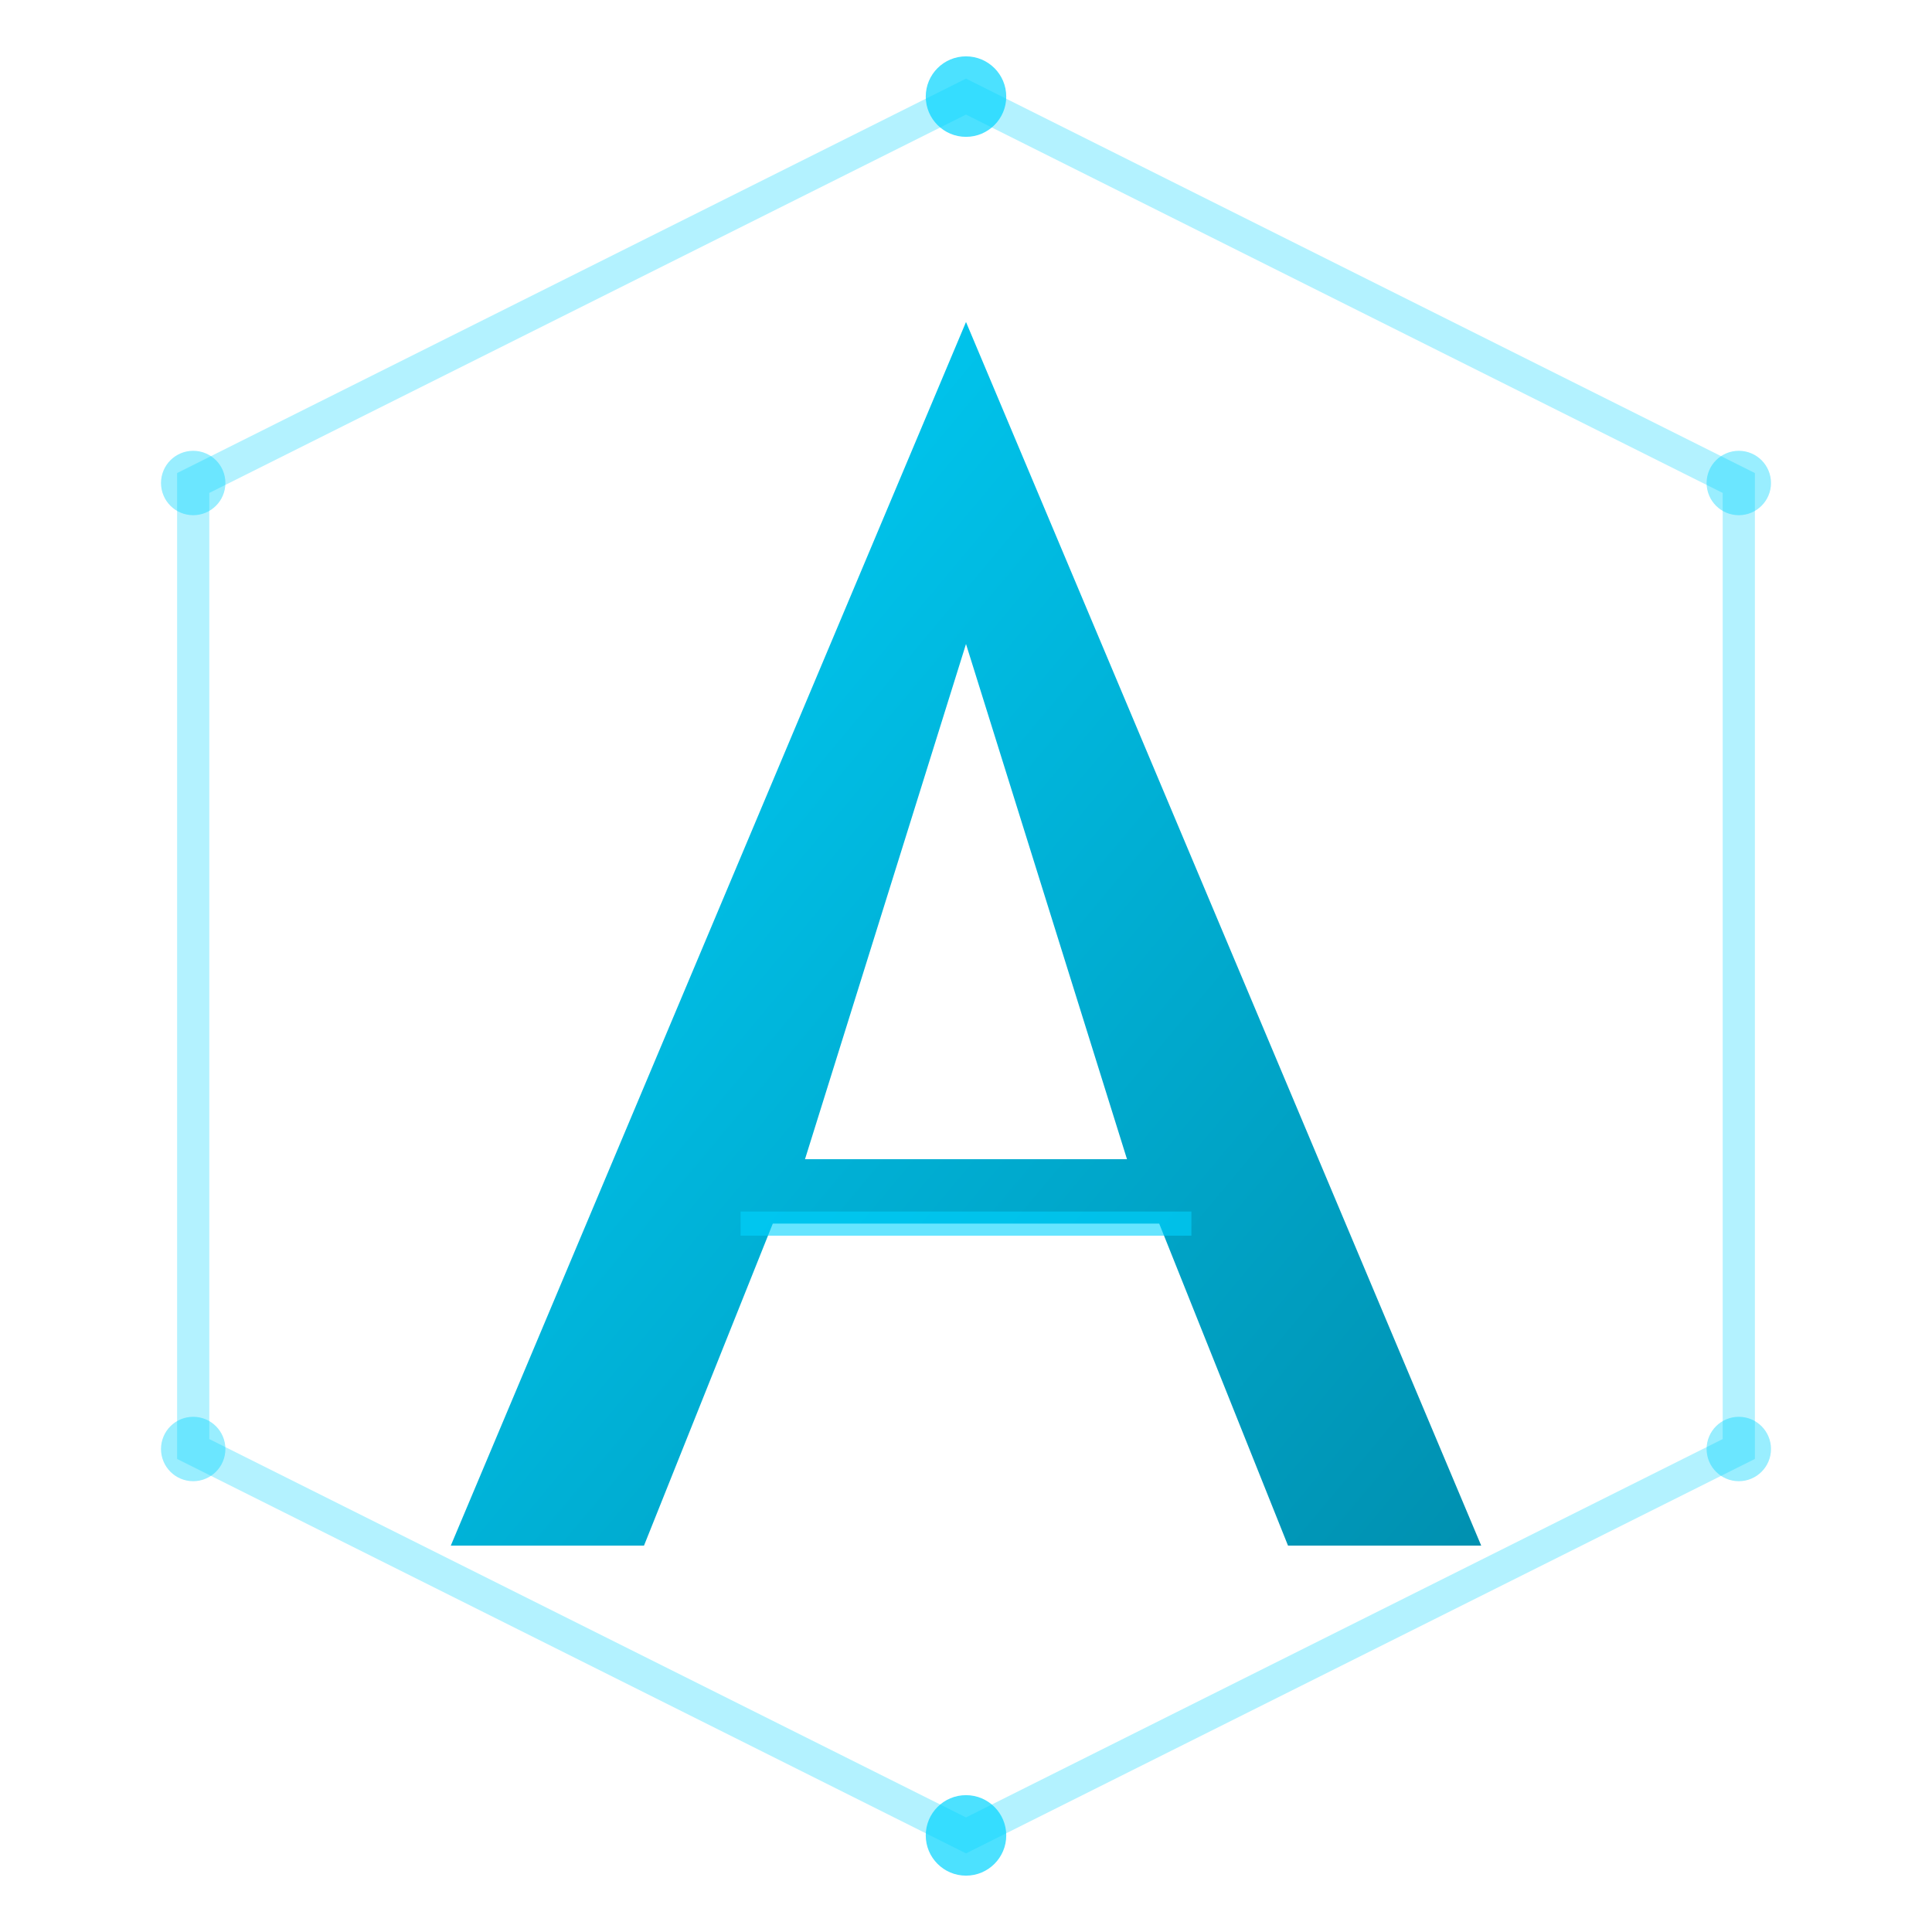
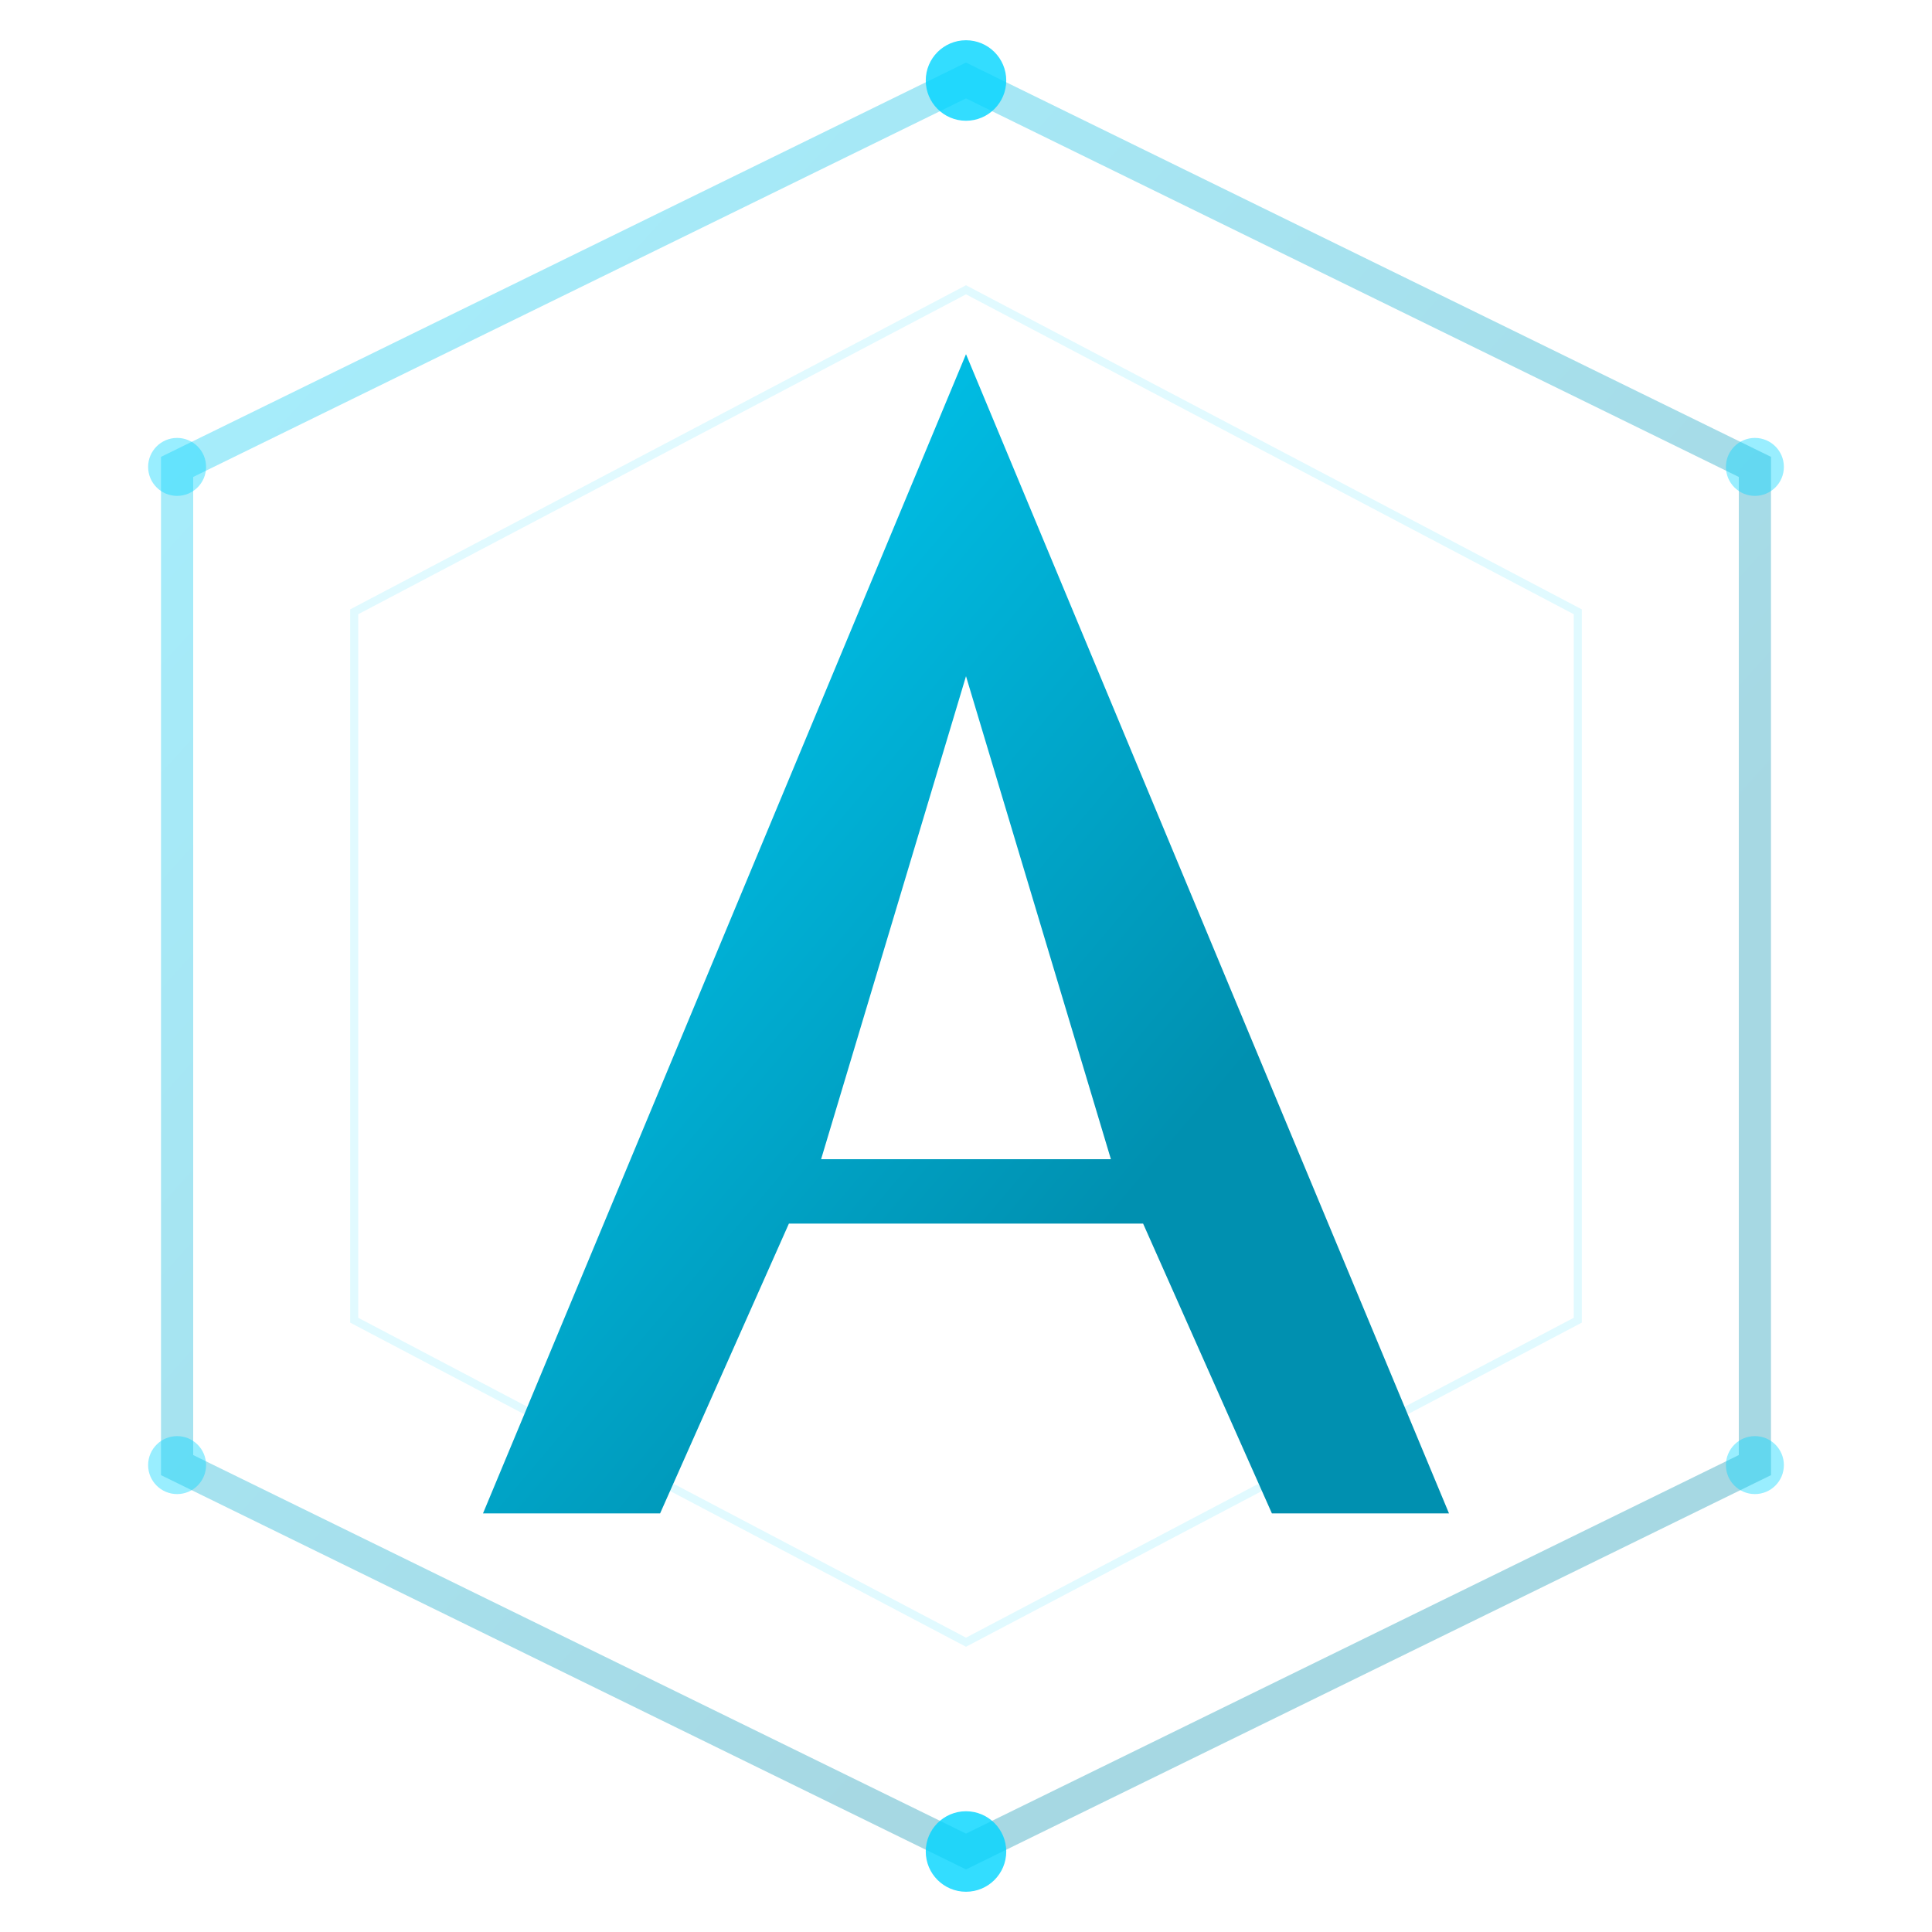
<svg xmlns="http://www.w3.org/2000/svg" viewBox="0 0 120 120" width="120" height="120">
  <defs>
    <linearGradient id="akior-grad" x1="0%" y1="0%" x2="100%" y2="100%">
      <stop offset="0%" stop-color="#00D4FF" />
-       <stop offset="100%" stop-color="#0090B0" />
+       <stop offset="70%" stop-color="#0090B0" />
    </linearGradient>
+     <linearGradient id="crossbar-grad" x1="0%" y1="0%" x2="100%" y2="0%">
+       <stop offset="0%" stop-color="#00D4FF" stop-opacity="0" />
+       <stop offset="50%" stop-color="#00D4FF" stop-opacity="0.9" />
+       <stop offset="100%" stop-color="#00D4FF" stop-opacity="0" />
+     </linearGradient>
+     <filter id="glow">
+       <feGaussianBlur stdDeviation="2" result="blur" />
+       <feMerge>
+         <feMergeNode in="blur" />
+         <feMergeNode in="SourceGraphic" />
+       </feMerge>
+     </filter>
  </defs>
-   <polygon points="60,6 108,30 108,90 60,114 12,90 12,30" fill="none" stroke="#00D4FF" stroke-width="2" opacity="0.3" />
-   <path d="M60 20 L92 96 L80 96 L72 76 L48 76 L40 96 L28 96 Z M60 40 L50 72 L70 72 Z" fill="url(#akior-grad)" fill-rule="evenodd" />
-   <line x1="46" y1="76" x2="74" y2="76" stroke="#00D4FF" stroke-width="1.5" opacity="0.6" />
-   <circle cx="60" cy="6" r="2.5" fill="#00D4FF" opacity="0.7" />
-   <circle cx="108" cy="30" r="2" fill="#00D4FF" opacity="0.4" />
-   <circle cx="108" cy="90" r="2" fill="#00D4FF" opacity="0.4" />
-   <circle cx="60" cy="114" r="2.5" fill="#00D4FF" opacity="0.7" />
-   <circle cx="12" cy="90" r="2" fill="#00D4FF" opacity="0.4" />
-   <circle cx="12" cy="30" r="2" fill="#00D4FF" opacity="0.4" />
+   <polygon points="60,5 109,29 109,91 60,115 11,91 11,29" fill="none" stroke="url(#akior-grad)" stroke-width="2" opacity="0.35" />
+   <polygon points="60,18 98,38 98,82 60,102 22,82 22,38" fill="none" stroke="#00D4FF" stroke-width="0.5" opacity="0.12" />
+   <path d="M60 22 L90 94 L79 94 L71 76 L49 76 L41 94 L30 94 Z M60 42 L51 72 L69 72 Z" fill="url(#akior-grad)" fill-rule="evenodd" />
+   <line x1="44" y1="76" x2="76" y2="76" stroke="url(#crossbar-grad)" stroke-width="2" filter="url(#glow)" />
+   <circle cx="60" cy="5" r="2.5" fill="#00D4FF" opacity="0.8" />
+   <circle cx="109" cy="29" r="1.8" fill="#00D4FF" opacity="0.4" />
+   <circle cx="109" cy="91" r="1.8" fill="#00D4FF" opacity="0.4" />
+   <circle cx="60" cy="115" r="2.5" fill="#00D4FF" opacity="0.8" />
+   <circle cx="11" cy="91" r="1.8" fill="#00D4FF" opacity="0.4" />
+   <circle cx="11" cy="29" r="1.8" fill="#00D4FF" opacity="0.4" />
</svg>
